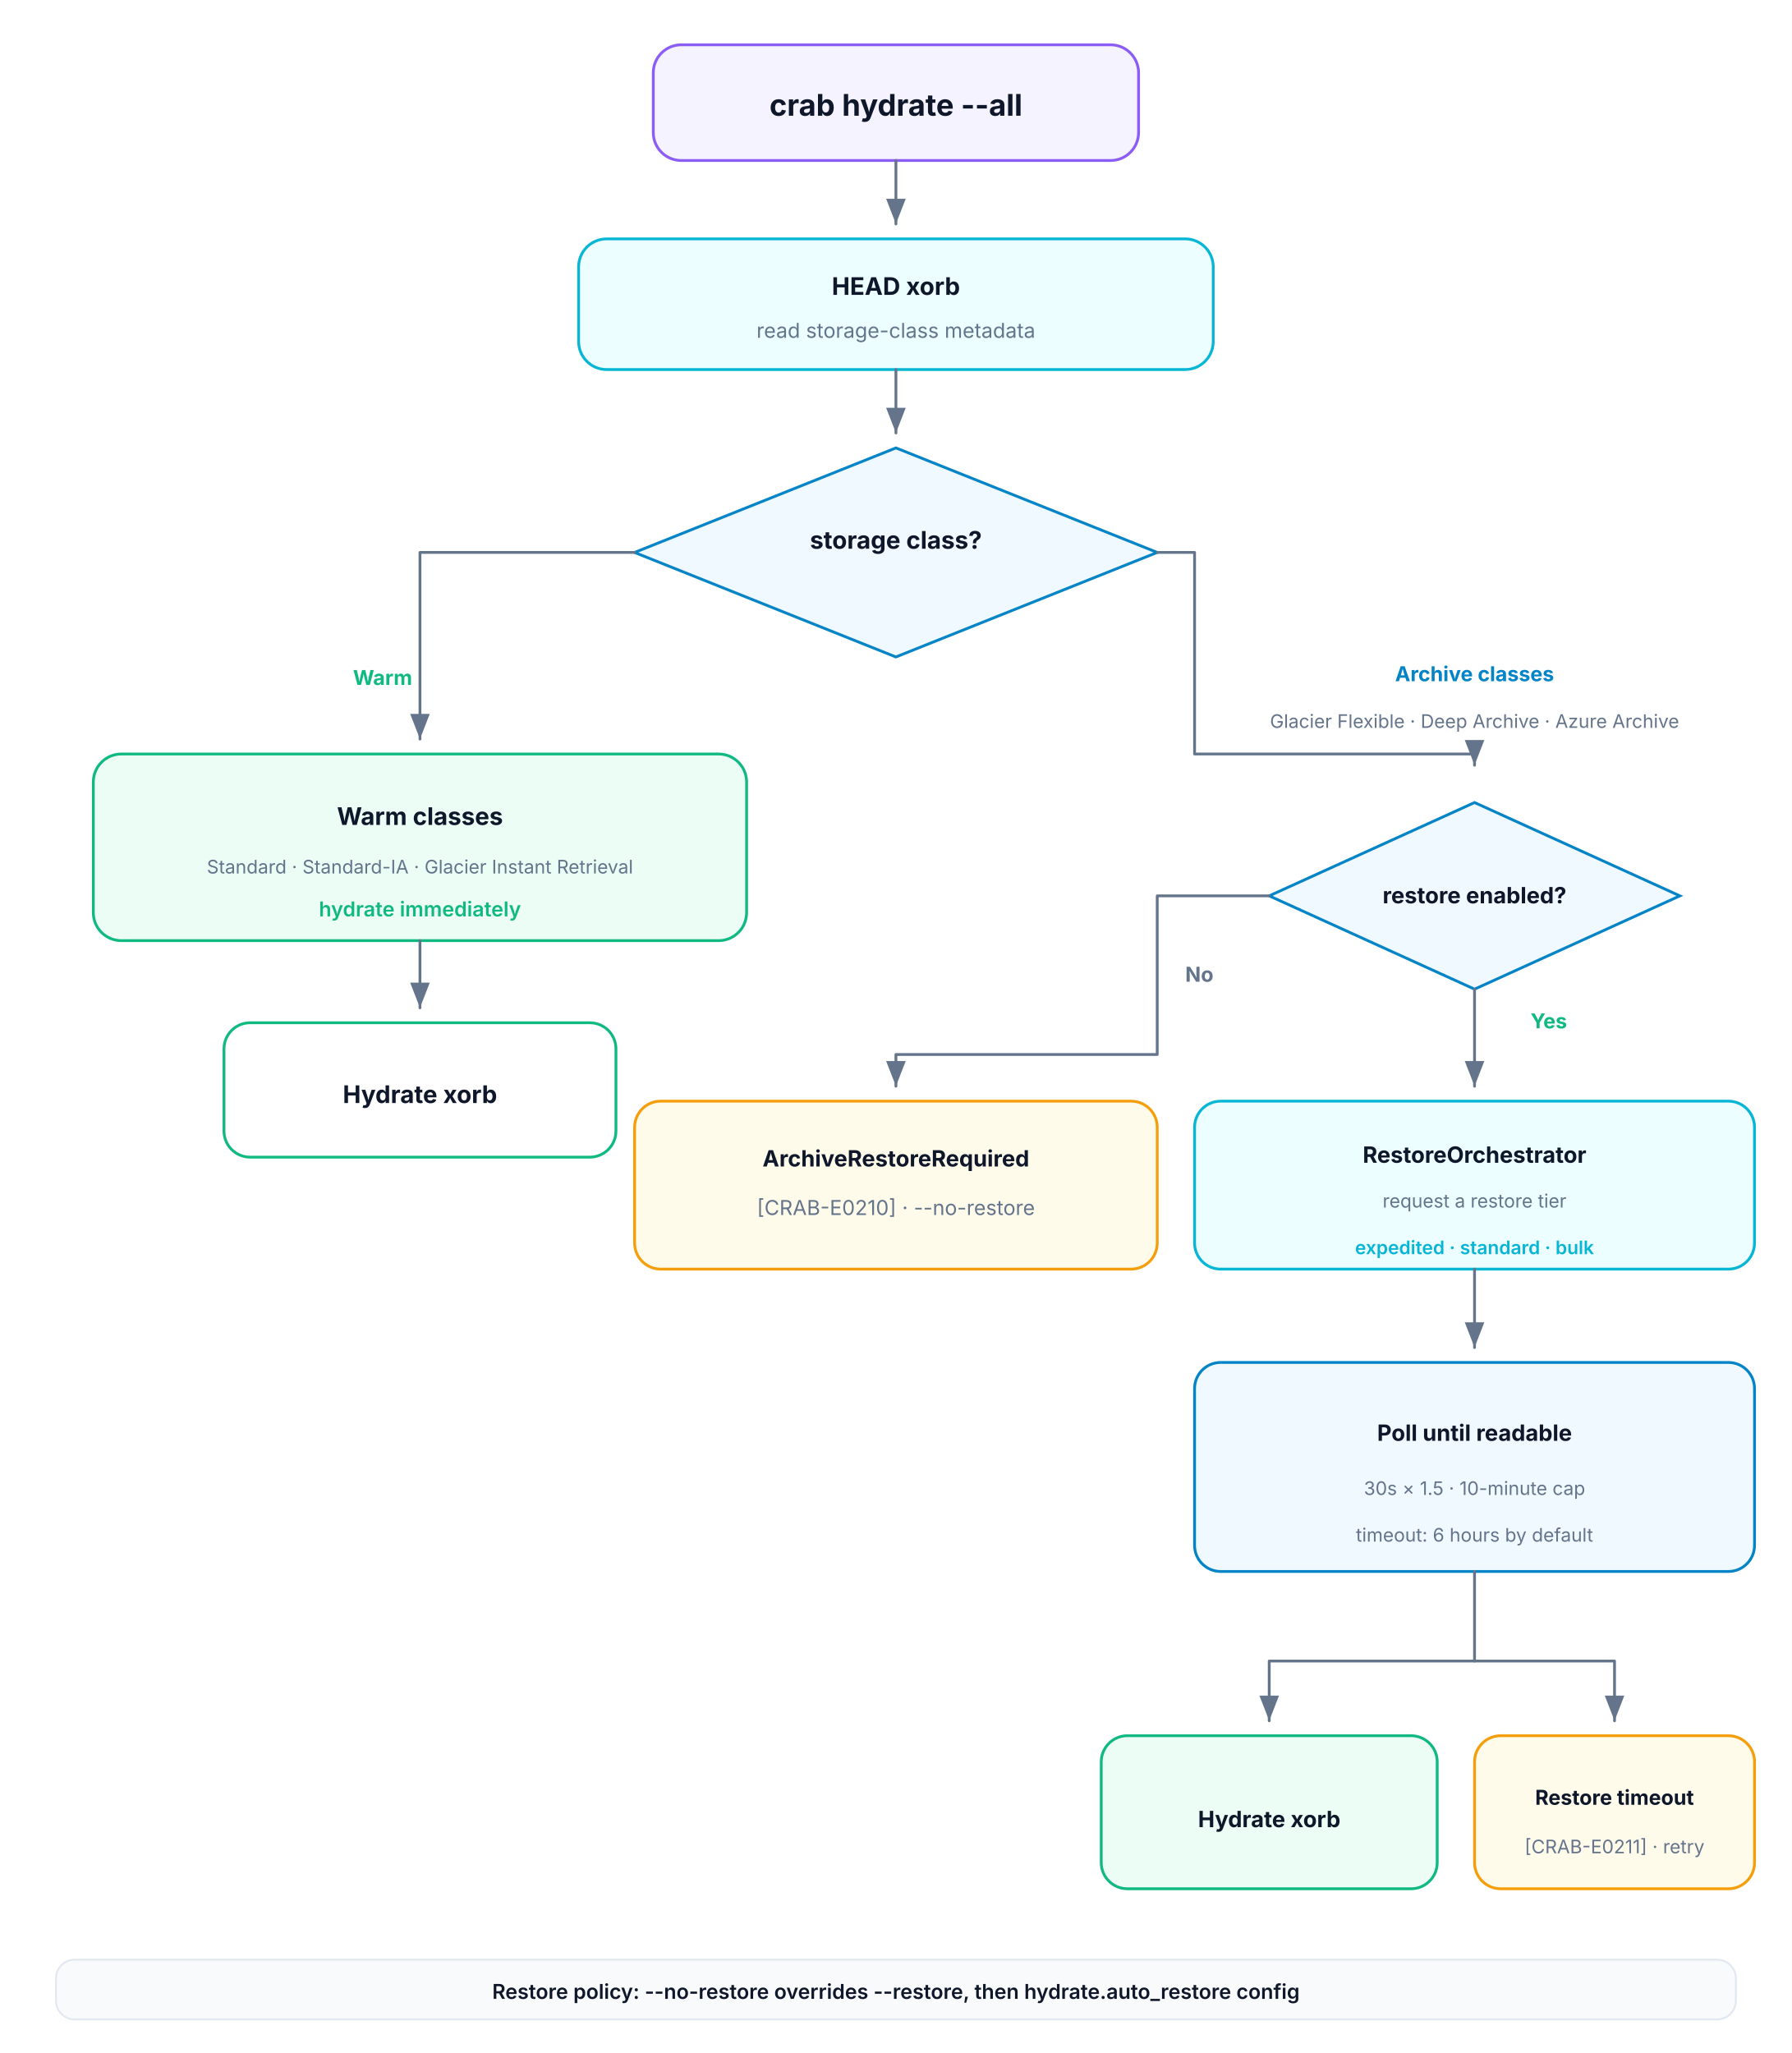
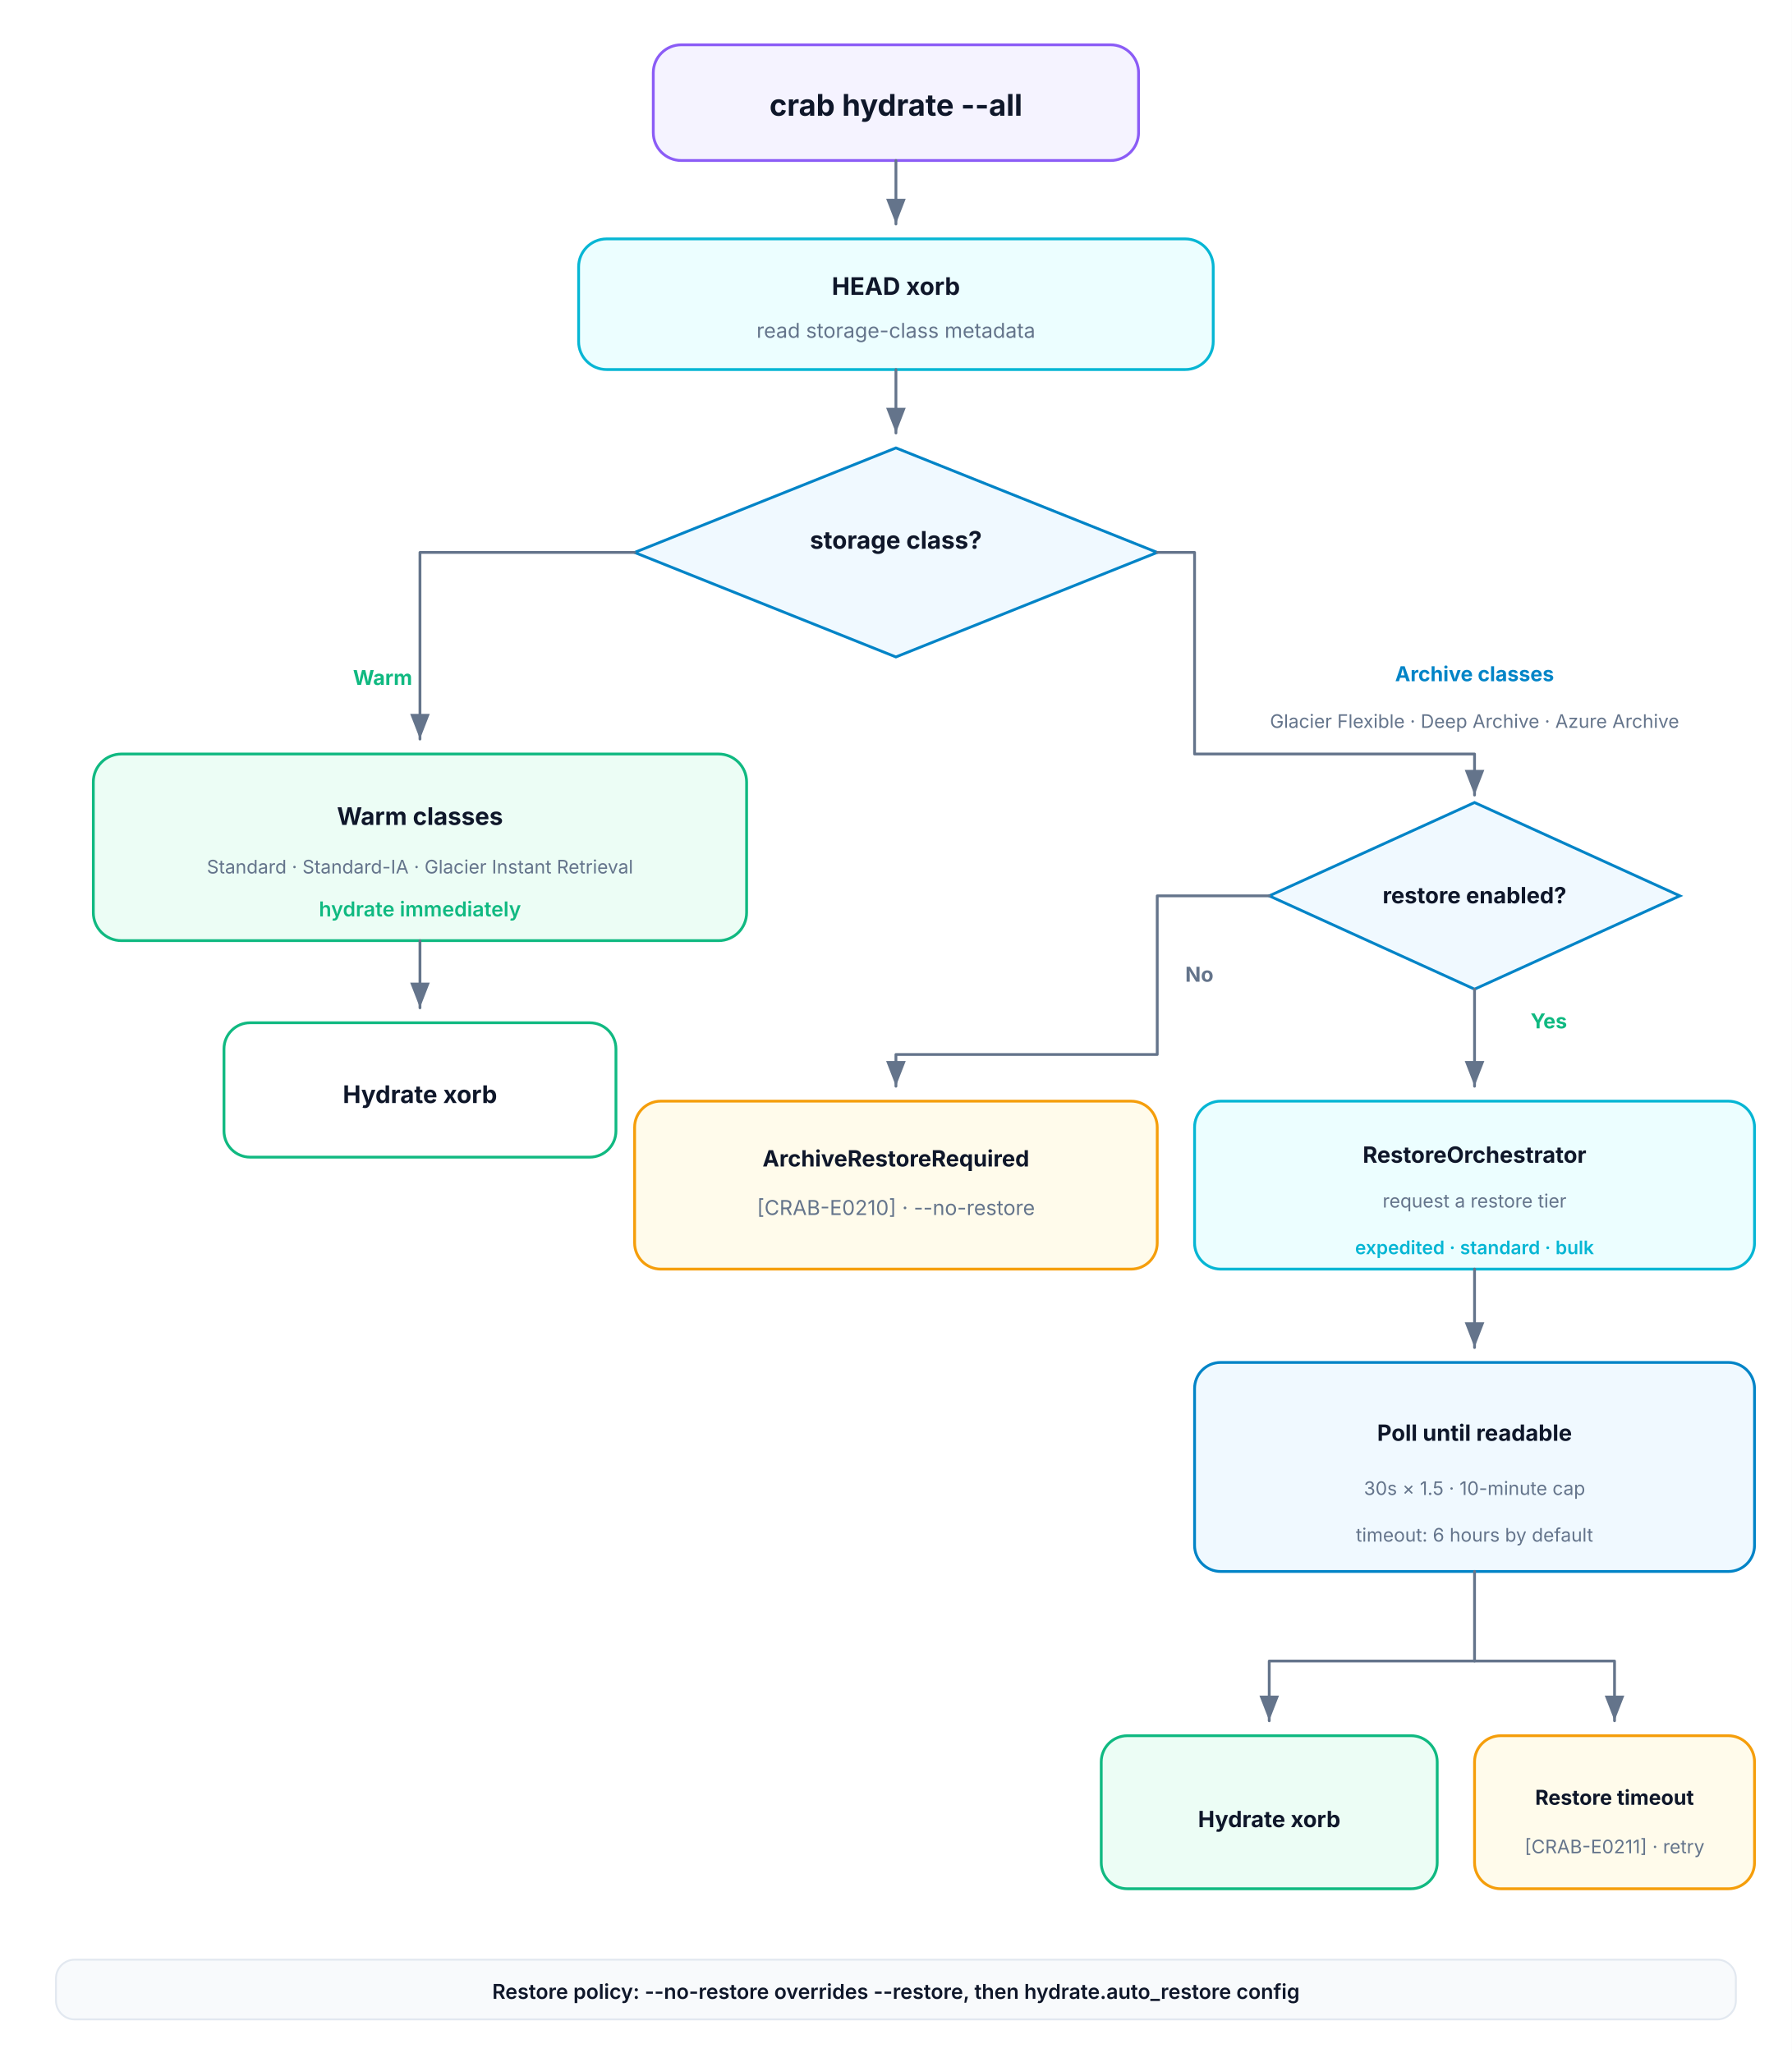
<svg xmlns="http://www.w3.org/2000/svg" viewBox="0 0 960 1100" width="960" height="1100" role="img" aria-labelledby="restore-title restore-desc">
  <defs>
    <marker id="arrowhead" markerWidth="9" markerHeight="7" refX="9" refY="3.5" orient="auto">
      <polygon points="0 0, 9 3.5, 0 7" fill="#64748B" />
    </marker>
  </defs>
  <rect width="960" height="1100" fill="#FFFFFF" />
  <g id="entry">
    <rect x="350" y="24" width="260" height="62" rx="15" fill="#F5F3FF" stroke="#8B5CF6" stroke-width="1.5" />
    <text x="480" y="62" text-anchor="middle" font-family="Inter, ui-sans-serif, system-ui, sans-serif" font-size="16" font-weight="700" fill="#0F172A">crab hydrate --all</text>
    <rect x="310" y="128" width="340" height="70" rx="15" fill="#ECFEFF" stroke="#06B6D4" stroke-width="1.5" />
    <text x="480" y="158" text-anchor="middle" font-family="Inter, ui-sans-serif, system-ui, sans-serif" font-size="13" font-weight="700" fill="#0F172A">HEAD xorb</text>
    <text x="480" y="181" text-anchor="middle" font-family="Inter, ui-sans-serif, system-ui, sans-serif" font-size="11" fill="#64748B">read storage-class metadata</text>
    <polygon points="480,240 620,296 480,352 340,296" fill="#F0F9FF" stroke="#0284C7" stroke-width="1.5" />
    <text x="480" y="294" text-anchor="middle" font-family="Inter, ui-sans-serif, system-ui, sans-serif" font-size="13" font-weight="700" fill="#0F172A">storage class?</text>
  </g>
  <g id="warm-path">
    <text x="205" y="367" text-anchor="middle" font-family="Inter, ui-sans-serif, system-ui, sans-serif" font-size="11" font-weight="700" fill="#10B981">Warm</text>
    <rect x="50" y="404" width="350" height="100" rx="15" fill="#ECFDF5" stroke="#10B981" stroke-width="1.5" />
    <text x="225" y="442" text-anchor="middle" font-family="Inter, ui-sans-serif, system-ui, sans-serif" font-size="13" font-weight="700" fill="#0F172A">Warm classes</text>
    <text x="225" y="468" text-anchor="middle" font-family="Inter, ui-sans-serif, system-ui, sans-serif" font-size="10" fill="#64748B">Standard · Standard-IA · Glacier Instant Retrieval</text>
    <text x="225" y="491" text-anchor="middle" font-family="Inter, ui-sans-serif, system-ui, sans-serif" font-size="11" font-weight="600" fill="#10B981">hydrate immediately</text>
    <rect x="120" y="548" width="210" height="72" rx="14" fill="#FFFFFF" stroke="#10B981" stroke-width="1.5" />
    <text x="225" y="591" text-anchor="middle" font-family="Inter, ui-sans-serif, system-ui, sans-serif" font-size="13" font-weight="700" fill="#0F172A">Hydrate xorb</text>
  </g>
  <g id="archive-path">
    <text x="790" y="365" text-anchor="middle" font-family="Inter, ui-sans-serif, system-ui, sans-serif" font-size="11" font-weight="700" fill="#0284C7">Archive classes</text>
    <text x="790" y="390" text-anchor="middle" font-family="Inter, ui-sans-serif, system-ui, sans-serif" font-size="10" fill="#64748B">Glacier Flexible · Deep Archive · Azure Archive</text>
    <polygon points="790,430 900,480 790,530 680,480" fill="#F0F9FF" stroke="#0284C7" stroke-width="1.5" />
    <text x="790" y="484" text-anchor="middle" font-family="Inter, ui-sans-serif, system-ui, sans-serif" font-size="12" font-weight="700" fill="#0F172A">restore enabled?</text>
    <rect x="340" y="590" width="280" height="90" rx="14" fill="#FFFBEB" stroke="#F59E0B" stroke-width="1.5" />
    <text x="480" y="625" text-anchor="middle" font-family="Inter, ui-sans-serif, system-ui, sans-serif" font-size="12" font-weight="700" fill="#0F172A">ArchiveRestoreRequired</text>
    <text x="480" y="651" text-anchor="middle" font-family="Inter, ui-sans-serif, system-ui, sans-serif" font-size="11" fill="#64748B">[CRAB-E0210] · --no-restore</text>
    <rect x="640" y="590" width="300" height="90" rx="14" fill="#ECFEFF" stroke="#06B6D4" stroke-width="1.5" />
    <text x="790" y="623" text-anchor="middle" font-family="Inter, ui-sans-serif, system-ui, sans-serif" font-size="12" font-weight="700" fill="#0F172A">RestoreOrchestrator</text>
    <text x="790" y="647" text-anchor="middle" font-family="Inter, ui-sans-serif, system-ui, sans-serif" font-size="10" fill="#64748B">request a restore tier</text>
    <text x="790" y="672" text-anchor="middle" font-family="Inter, ui-sans-serif, system-ui, sans-serif" font-size="10" font-weight="600" fill="#06B6D4">expedited · standard · bulk</text>
    <rect x="640" y="730" width="300" height="112" rx="14" fill="#F0F9FF" stroke="#0284C7" stroke-width="1.5" />
    <text x="790" y="772" text-anchor="middle" font-family="Inter, ui-sans-serif, system-ui, sans-serif" font-size="12" font-weight="700" fill="#0F172A">Poll until readable</text>
    <text x="790" y="801" text-anchor="middle" font-family="Inter, ui-sans-serif, system-ui, sans-serif" font-size="10" fill="#64748B">30s × 1.5 · 10-minute cap</text>
    <text x="790" y="826" text-anchor="middle" font-family="Inter, ui-sans-serif, system-ui, sans-serif" font-size="10" fill="#64748B">timeout: 6 hours by default</text>
    <rect x="590" y="930" width="180" height="82" rx="14" fill="#ECFDF5" stroke="#10B981" stroke-width="1.5" />
    <text x="680" y="979" text-anchor="middle" font-family="Inter, ui-sans-serif, system-ui, sans-serif" font-size="12" font-weight="700" fill="#0F172A">Hydrate xorb</text>
    <rect x="790" y="930" width="150" height="82" rx="14" fill="#FFFBEB" stroke="#F59E0B" stroke-width="1.5" />
    <text x="865" y="967" text-anchor="middle" font-family="Inter, ui-sans-serif, system-ui, sans-serif" font-size="11" font-weight="700" fill="#0F172A">Restore timeout</text>
    <text x="865" y="993" text-anchor="middle" font-family="Inter, ui-sans-serif, system-ui, sans-serif" font-size="10" fill="#64748B">[CRAB-E0211] · retry</text>
  </g>
  <g id="connections" fill="none" stroke="#64748B" stroke-width="1.5" stroke-linecap="round" stroke-linejoin="round">
    <line x1="480" y1="86" x2="480" y2="120" marker-end="url(#arrowhead)" />
    <line x1="480" y1="198" x2="480" y2="232" marker-end="url(#arrowhead)" />
    <path d="M 340 296 H 225 V 396" marker-end="url(#arrowhead)" />
    <line x1="225" y1="504" x2="225" y2="540" marker-end="url(#arrowhead)" />
-     <path d="M 620 296 H 640 V 404 H 790 V 410" marker-end="url(#arrowhead)" />
+     <path d="M 620 296 H 640 V 404 H 790 V 426" marker-end="url(#arrowhead)" />
    <path d="M 680 480 H 620 V 565 H 480 V 582" marker-end="url(#arrowhead)" />
    <line x1="790" y1="530" x2="790" y2="582" marker-end="url(#arrowhead)" />
    <line x1="790" y1="680" x2="790" y2="722" marker-end="url(#arrowhead)" />
    <path d="M 790 842 V 890 H 680 V 922" marker-end="url(#arrowhead)" />
    <path d="M 790 890 H 865 V 922" marker-end="url(#arrowhead)" />
  </g>
  <g id="branch-labels" font-family="Inter, ui-sans-serif, system-ui, sans-serif" font-size="11" font-weight="700" fill="#64748B">
    <text x="635" y="526">No</text>
    <text x="820" y="551" fill="#10B981">Yes</text>
  </g>
  <rect x="30" y="1050" width="900" height="32" rx="10" fill="#F8FAFC" stroke="#E2E8F0" stroke-width="1" />
  <text x="480" y="1071" text-anchor="middle" font-family="Inter, ui-sans-serif, system-ui, sans-serif" font-size="11" font-weight="600" fill="#0F172A">Restore policy: --no-restore overrides --restore, then hydrate.auto_restore config</text>
</svg>
